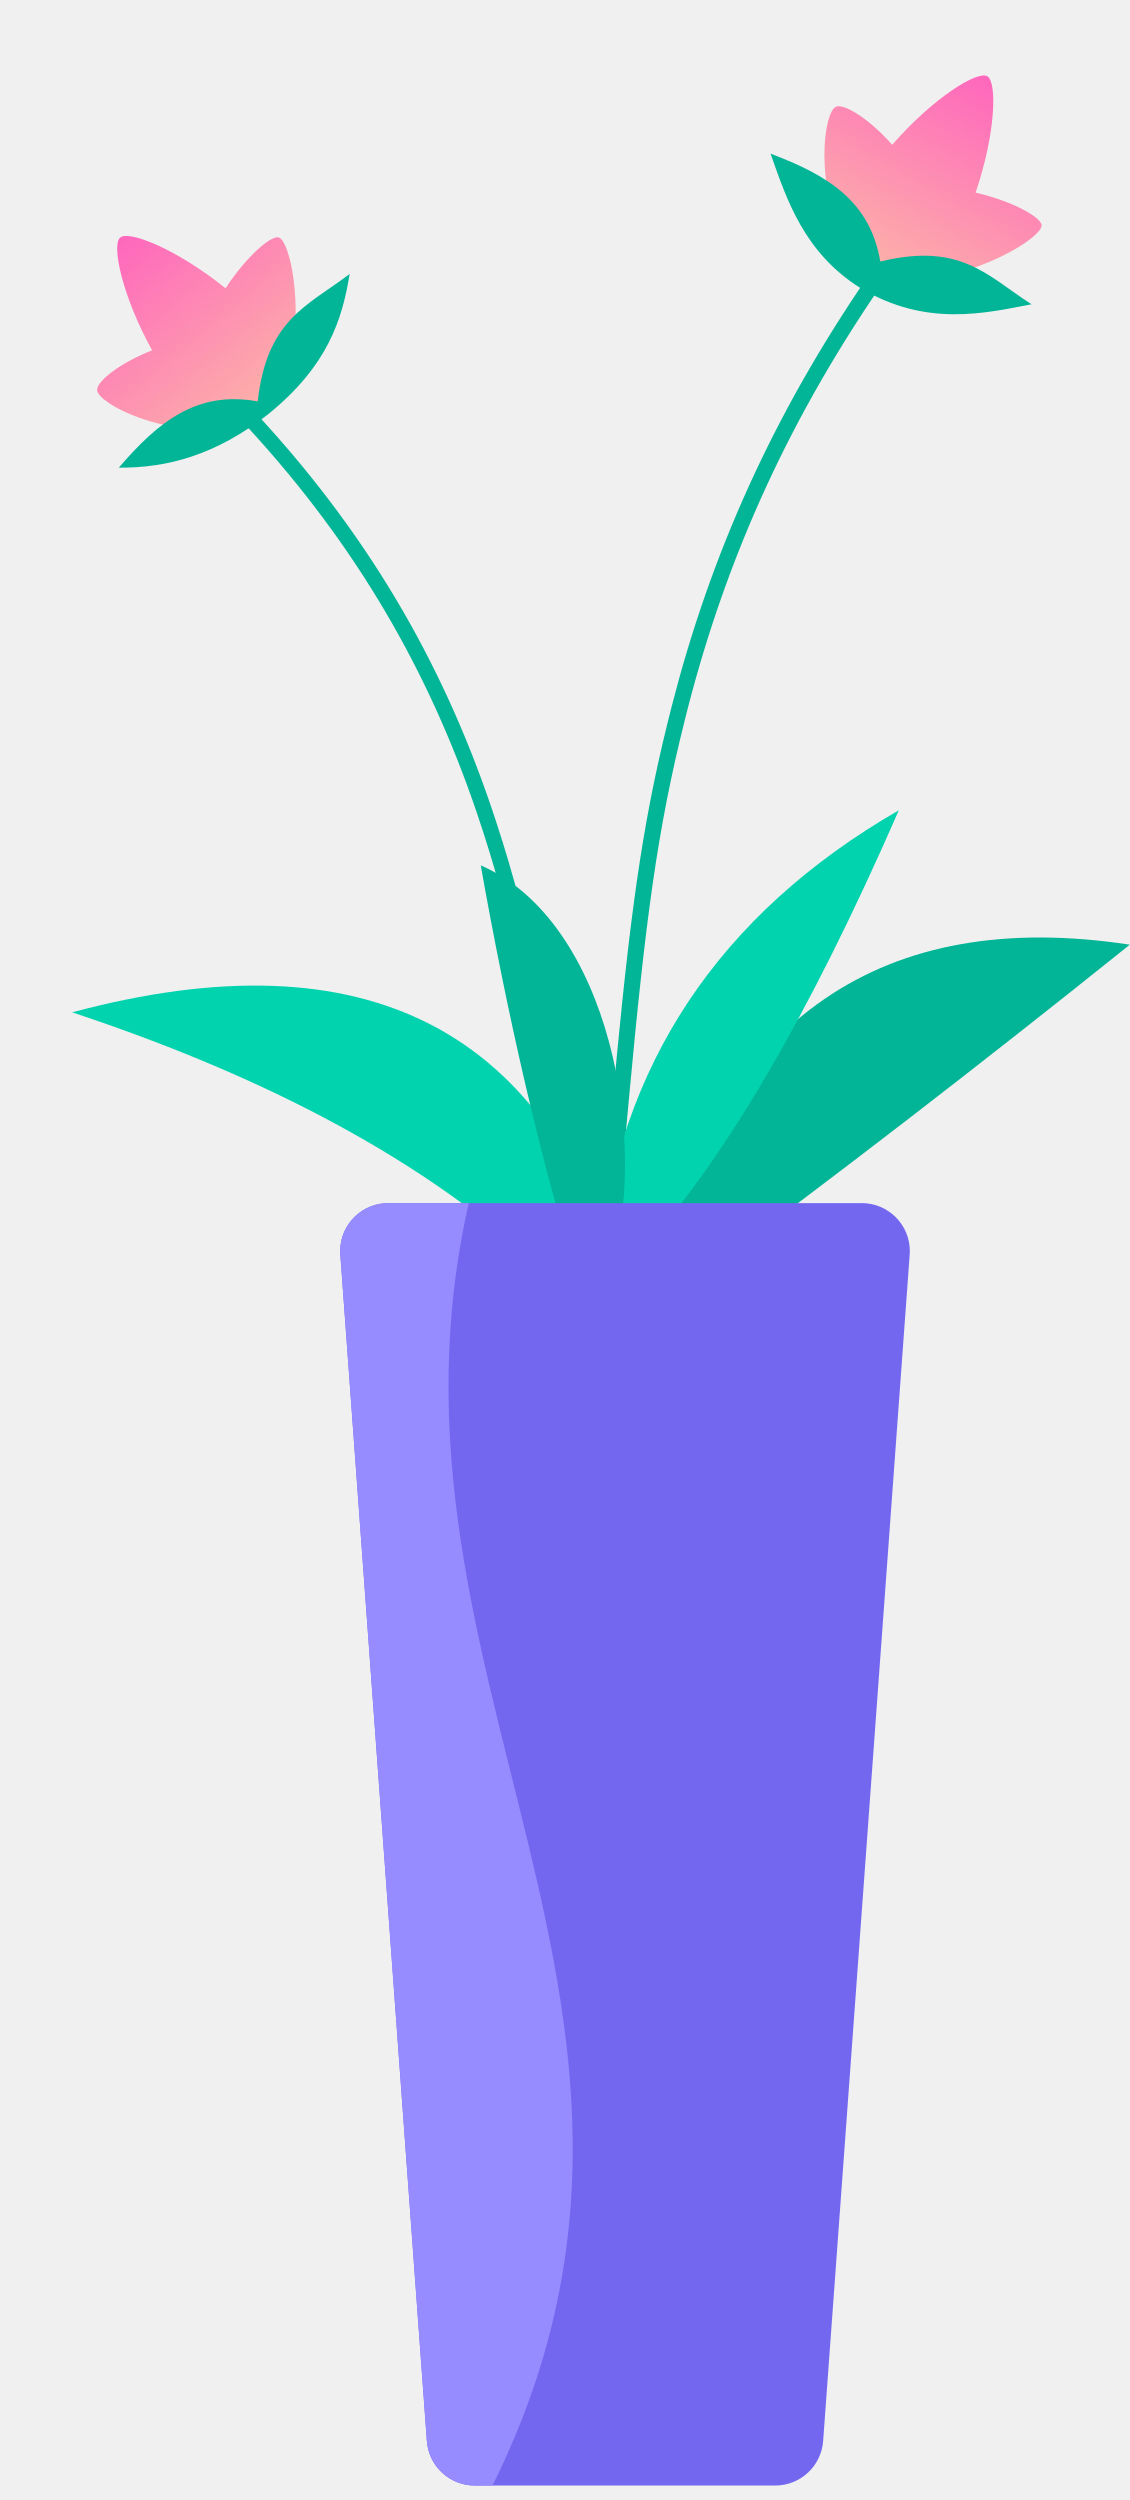
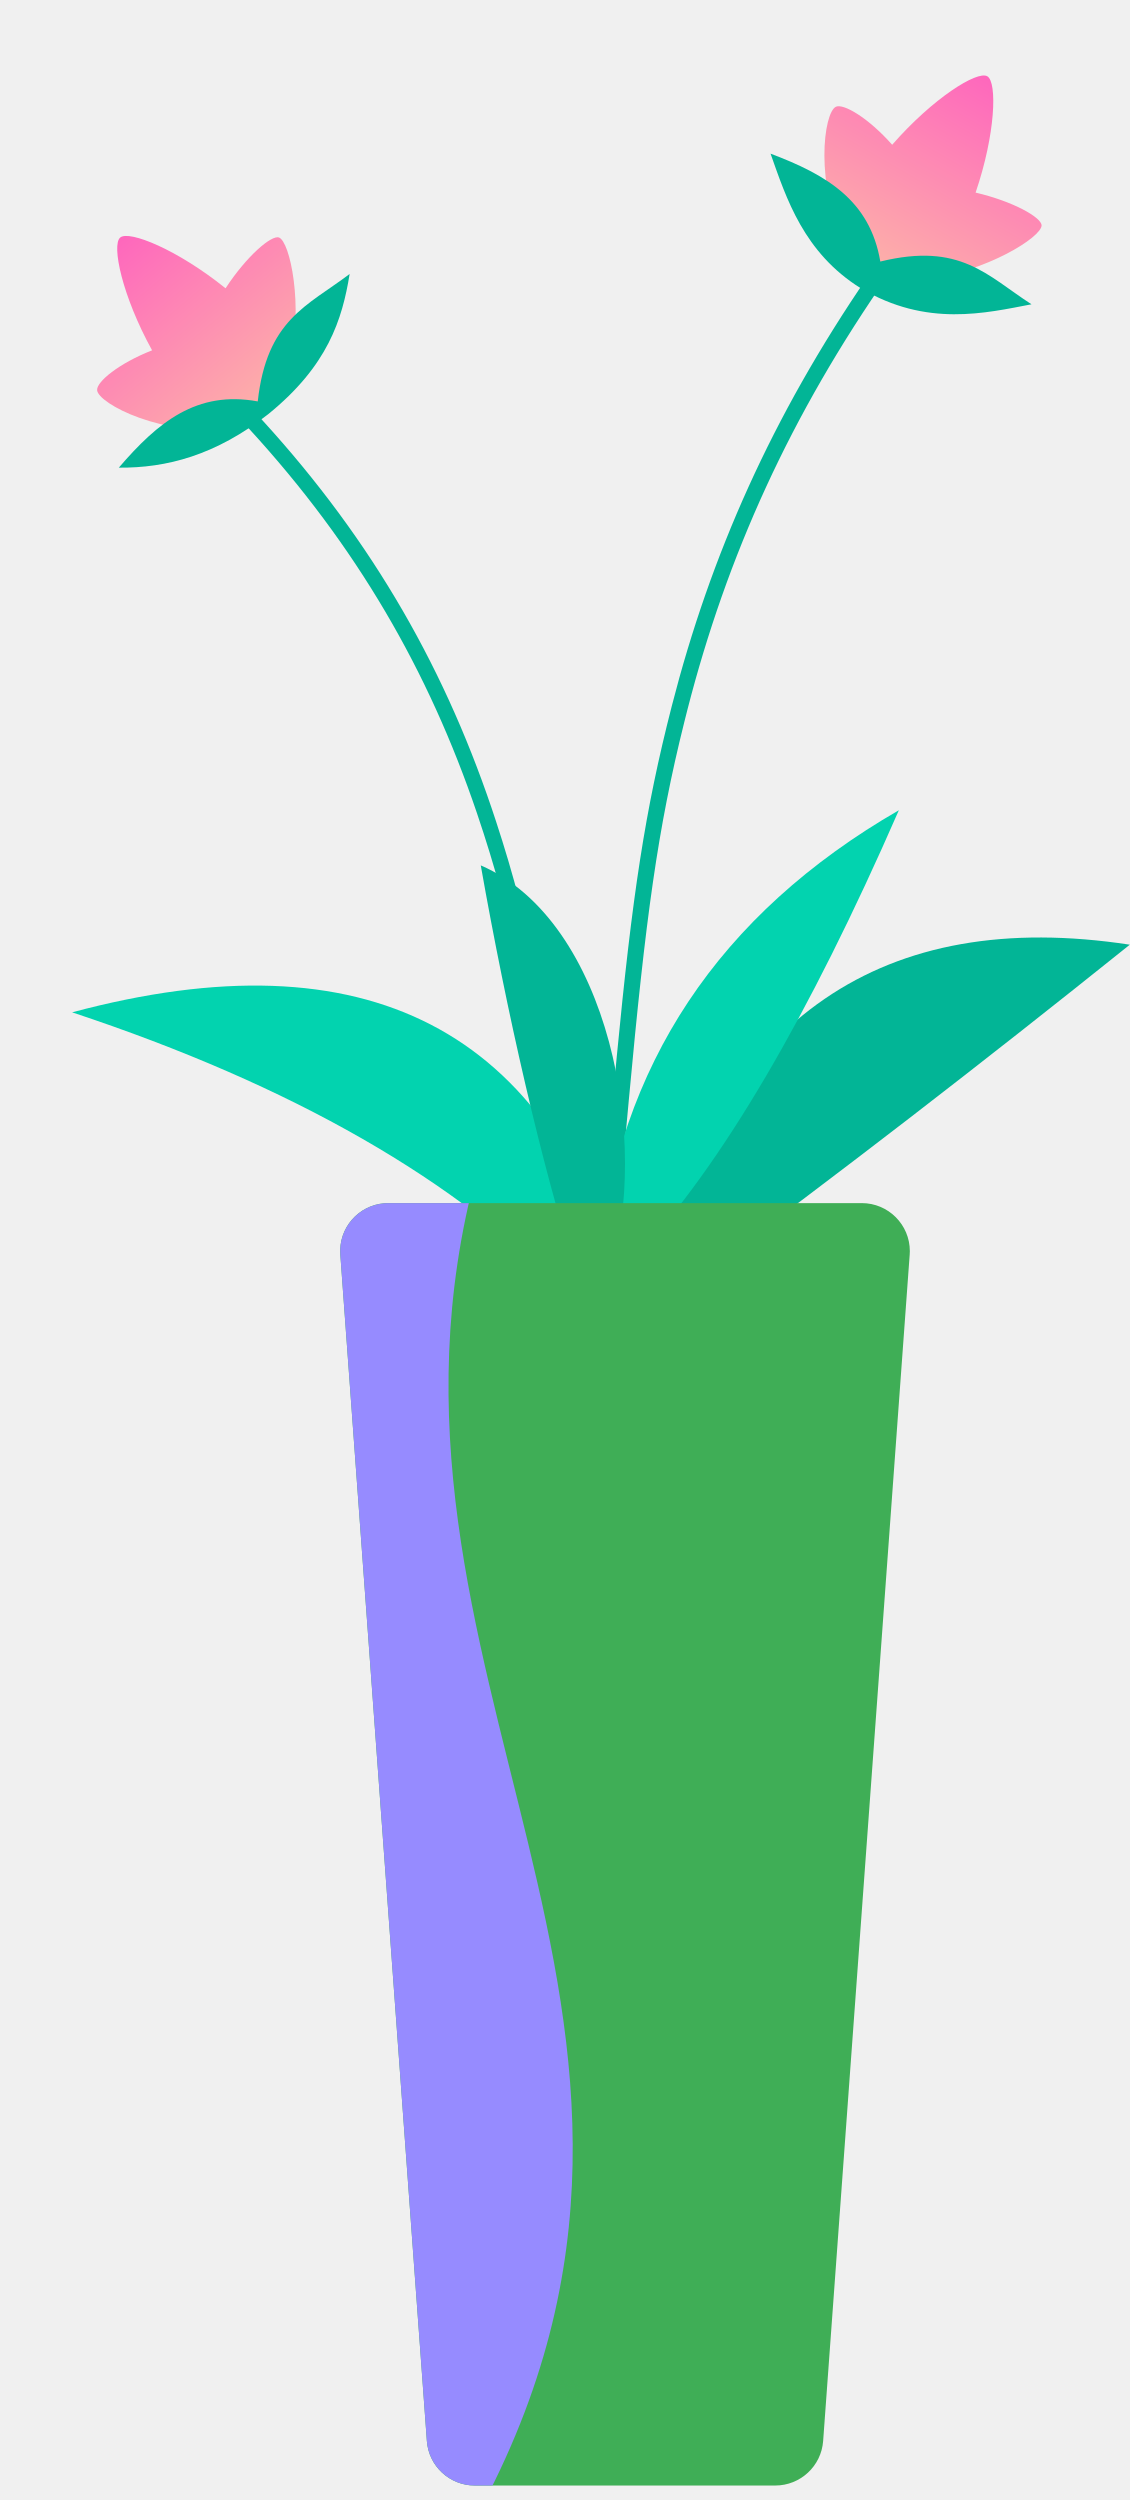
<svg xmlns="http://www.w3.org/2000/svg" xmlns:xlink="http://www.w3.org/1999/xlink" width="47px" height="104px" viewBox="0 0 47 104" version="1.1">
  <defs>
    <linearGradient x1="68.669%" y1="-6.664%" x2="68.669%" y2="100%" id="linearGradient-1">
      <stop stop-color="#FE62BE" offset="0%" />
      <stop stop-color="#FDB3A8" offset="100%" />
    </linearGradient>
    <path d="M2.151,0.049 L21.849,0.049 C22.953,0.049 23.849,0.944 23.849,2.049 C23.849,2.097 23.847,2.146 23.843,2.194 L20.243,51.544 C20.167,52.589 19.297,53.398 18.249,53.398 L5.751,53.398 C4.703,53.398 3.833,52.589 3.757,51.544 L0.157,2.194 C0.076,1.093 0.904,0.135 2.006,0.054 C2.054,0.051 2.103,0.049 2.151,0.049 Z" id="path-2" />
  </defs>
  <g id="📝-Pages-New" stroke="none" stroke-width="1" fill="none" fill-rule="evenodd">
    <g id="Pricing" transform="translate(-826, -409)">
      <g id="Pricing-Card" transform="translate(383, 375)">
        <g id="Standard" transform="translate(320, 0)">
          <g id="Pot1" transform="translate(123, 34)">
            <path d="M36.45,11 L37,11.375 C32.879,17.265 30.238,23.129 28.596,29.526 L28.466,30.041 C27.359,34.475 26.86,38.163 26.162,45.725 L25.879,48.805 C25.817,49.475 25.758,50.08 25.7,50.657 L25.665,51 L25,50.934 L25.105,49.885 L25.655,43.977 C26.305,37.223 26.828,33.729 27.948,29.364 C29.56,23.082 32.127,17.306 36.086,11.525 L36.45,11 Z" id="Path" fill="#02B596" />
            <g id="Group-81" transform="translate(38.5815, 8.086107) rotate(30) translate(-38.5815, -8.086107) translate(32.0815, 2.586107)">
              <path d="M6.199,5.04870979e-29 C6.684,5.04870979e-29 7.702,1.917 8.198,4.434 C9.743,3.967 11.095,3.96 11.258,4.244 C11.5,4.665 10.243,7.054 8.161,8.639 C7.438,9.694 5.706,9.836 4.683,9.066 L4.677,9.075 C2.223,7.537 1.05,4.696 1.382,4.244 C1.588,3.964 2.78,3.972 4.198,4.446 C4.694,1.924 5.713,5.04870979e-29 6.199,5.04870979e-29 Z" id="Combined-Shape" fill="url(#linearGradient-1)" />
              <path d="M-8.87218227e-14,7.296 C2.46,6.891 4.553,6.912 6.199,8.9 C8.678,6.53 10.325,7.185 12.535,7.296 C11.077,8.553 9.238,10.317 6.05,10.269 C3.249,10.173 1.5,8.576 -8.87218227e-14,7.296 Z" id="Path-148" fill="#02B596" />
            </g>
            <g id="Group-81" transform="translate(8.4462, 13.51773) rotate(-40) translate(-8.4462, -13.51773) translate(1.9462, 8.517734)">
              <path d="M6.199,0 C6.684,0 7.702,1.917 8.198,4.434 C9.743,3.967 11.095,3.96 11.258,4.244 C11.5,4.665 10.243,7.054 8.161,8.639 C7.438,9.694 5.706,9.836 4.683,9.066 L4.677,9.075 C2.223,7.537 1.05,4.696 1.382,4.244 C1.588,3.964 2.78,3.972 4.198,4.446 C4.694,1.924 5.713,0 6.199,0 Z" id="Combined-Shape" fill="url(#linearGradient-1)" />
              <path d="M-8.87218227e-14,7.296 C2.46,6.891 4.553,6.912 6.199,8.9 C8.678,6.53 10.325,7.185 12.535,7.296 C11.077,8.553 9.388,9.636 6.199,9.587 C3.399,9.492 1.5,8.576 -8.87218227e-14,7.296 Z" id="Path-148" fill="#02B596" />
            </g>
            <path d="M10.469,17 C15.203,22.054 18.357,27.441 20.45,33.614 L20.634,34.166 C22.082,38.574 22.889,42.764 23.876,49.993 L24,50.913 L23.361,51 L23.176,49.639 C22.181,42.424 21.357,38.3 19.84,33.824 C17.83,27.897 14.832,22.712 10.365,17.841 L10,17.447 L10.469,17 Z" id="Path" fill="#02B596" />
            <path d="M26,54 C22.902,42.797 15.235,38.835 3,42.113 C12.16,45.151 19.076,49.113 23.748,54 L26,54 Z" id="Path-151" fill="#02D3AF" />
            <path d="M47,53 C43.923,42.302 37.256,37.735 27,39.299 C33.229,44.295 39.15,48.862 44.763,53 L47,53 Z" id="Path-151" fill="#02B596" transform="translate(37, 46) scale(-1, 1) translate(-37, -46) " />
            <path d="M38.933,51.306 C36.673,43.356 31.475,37.899 23.338,34.935 C28.539,42.768 33.193,48.224 37.298,51.303 L38.933,51.306 Z" id="Path-151" fill="#02D3AF" transform="translate(31.13513, 43.12031) scale(-1, 1) rotate(10) translate(-31.13513, -43.12031) " />
            <path d="M23.985,53 C22.53,48.467 21.084,42.137 20,36 C25.358,38.324 27.079,47.582 25.358,53 L23.985,53 Z" id="Path-114" fill="#02B596" />
            <g id="Group-82" transform="translate(14, 50)">
              <mask id="mask-3" fill="white">
                <use xlink:href="#path-2" />
              </mask>
-               <use id="Rectangle" fill="#7367F0" xlink:href="#path-2" />
+               <use id="Rectangle" fill="#3fae56" xlink:href="#path-2" />
              <path d="M-3.243,-1.301 L5.838,-1.301 C0.21,19.518 17.151,33.831 5.838,54.651 L-3.243,54.651 L-3.243,-1.301 Z" id="Rectangle" fill="#968BFF" mask="url(#mask-3)" />
            </g>
          </g>
        </g>
      </g>
    </g>
  </g>
</svg>
